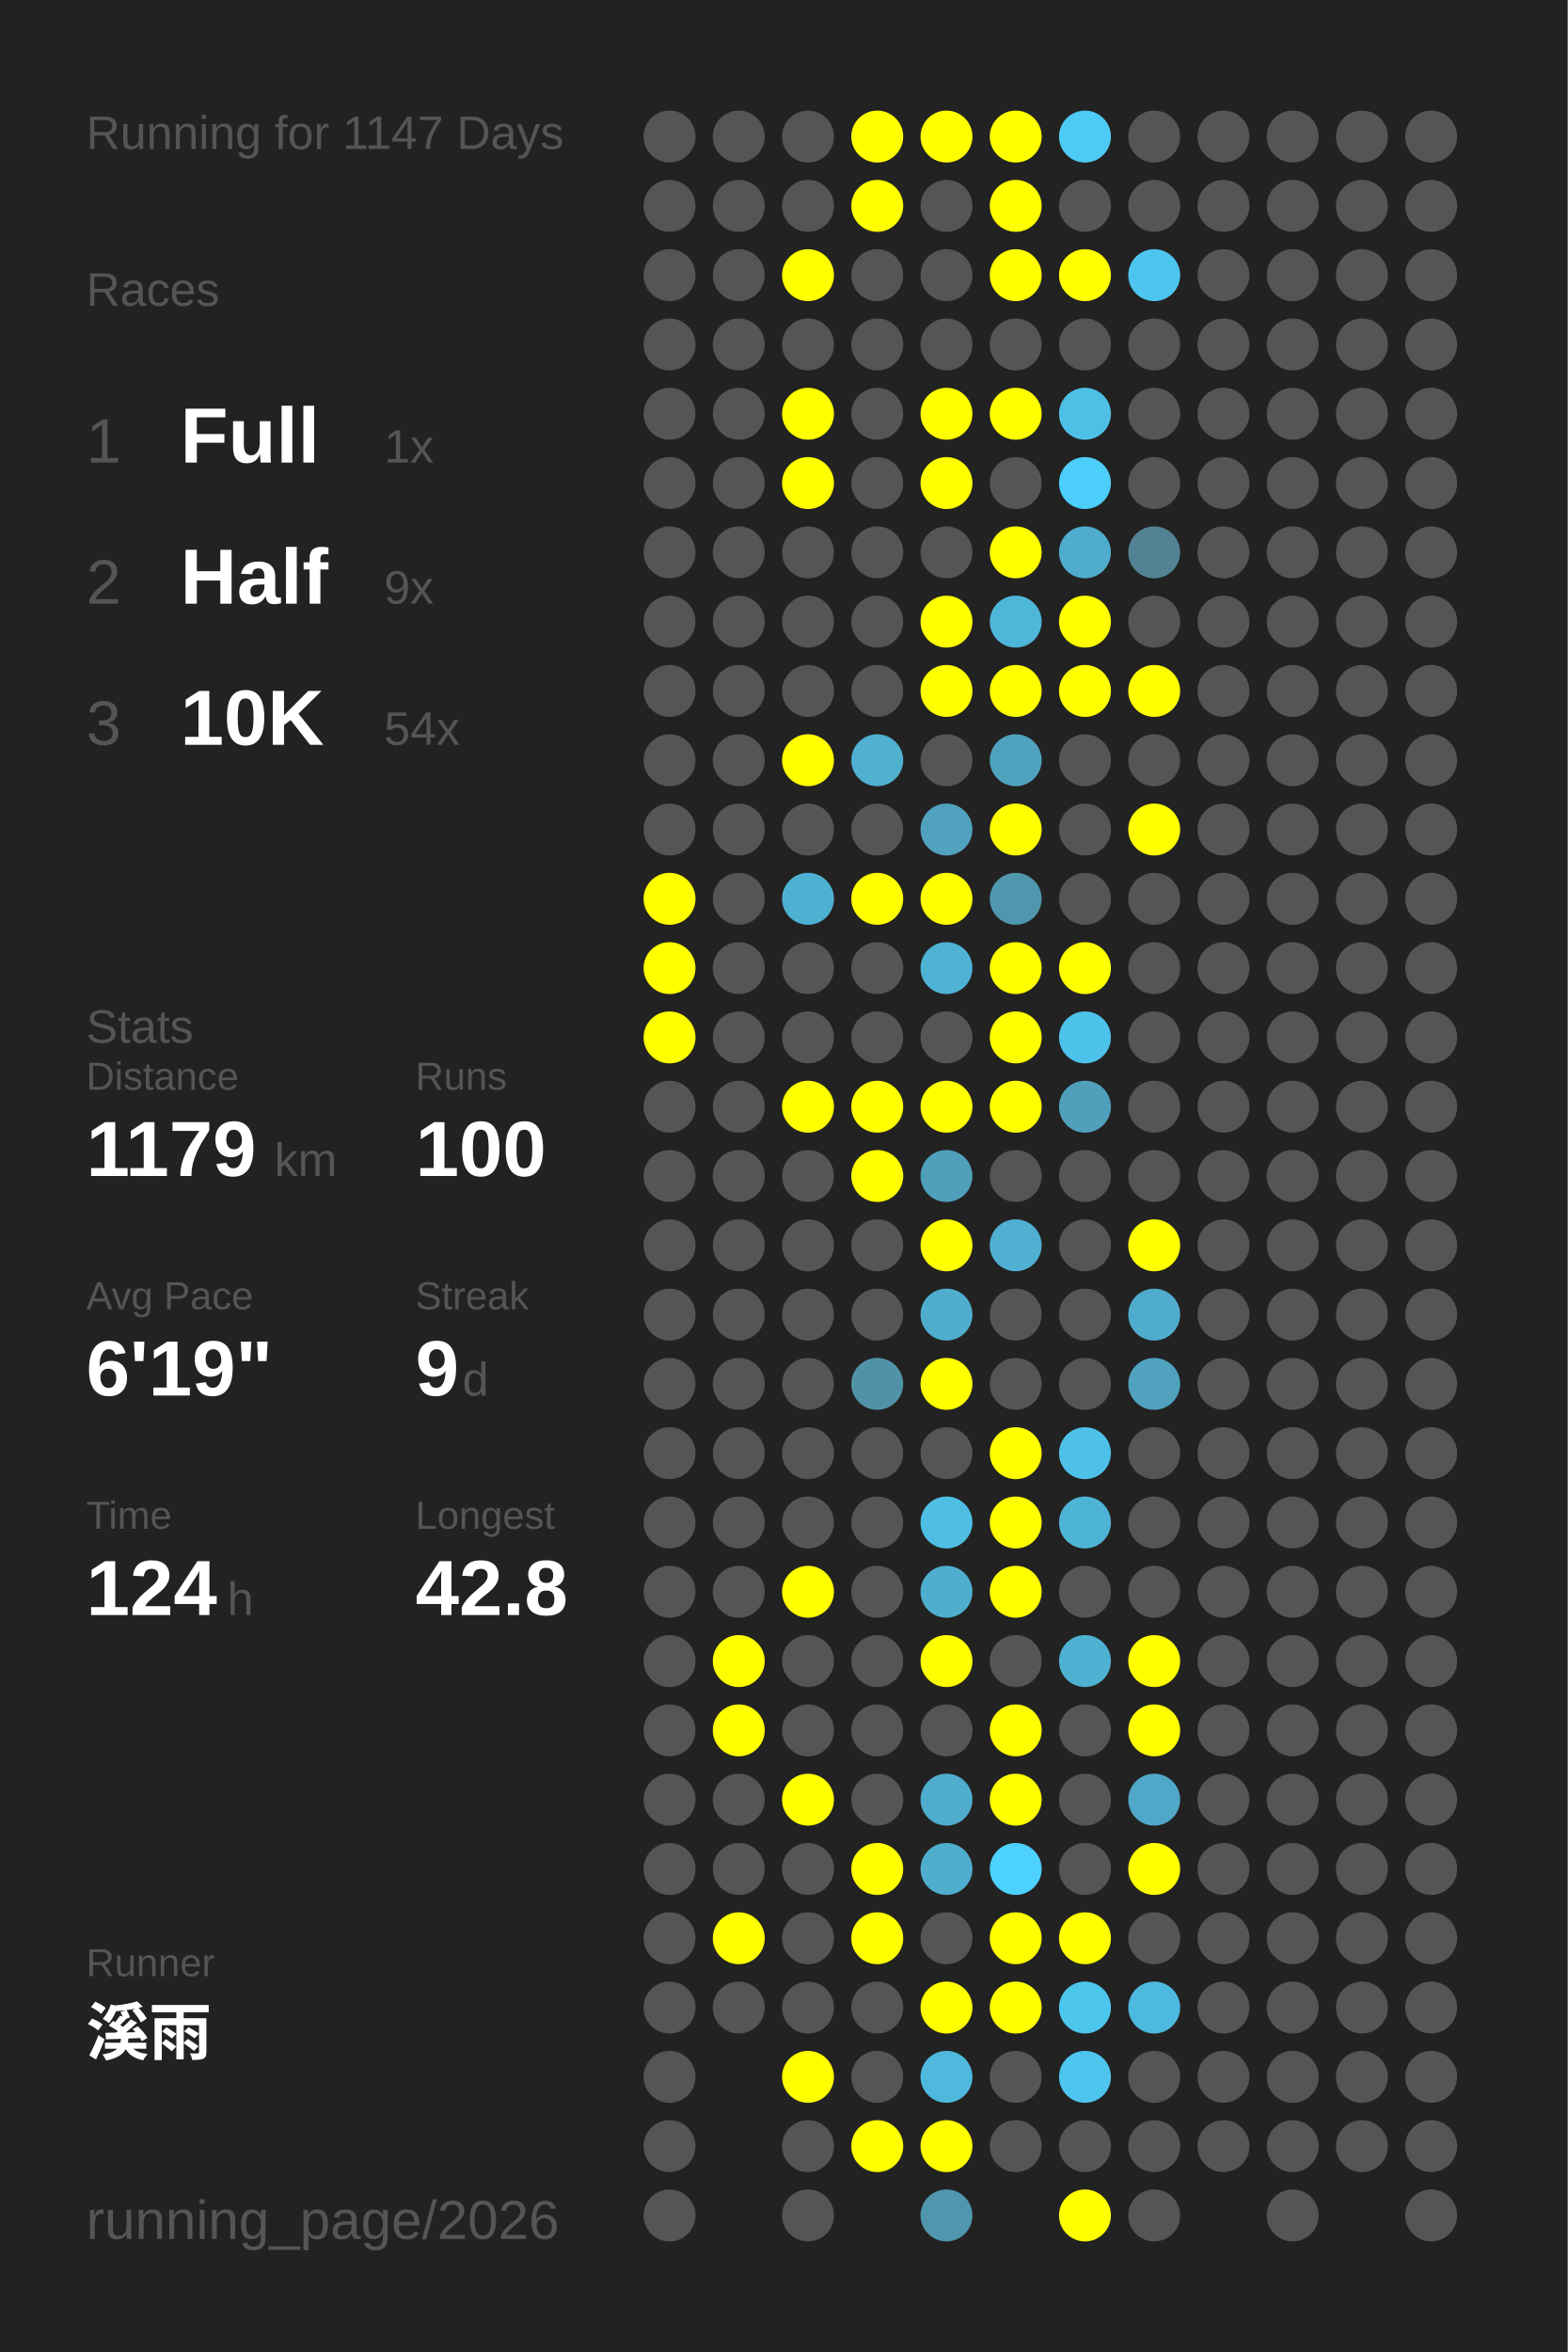
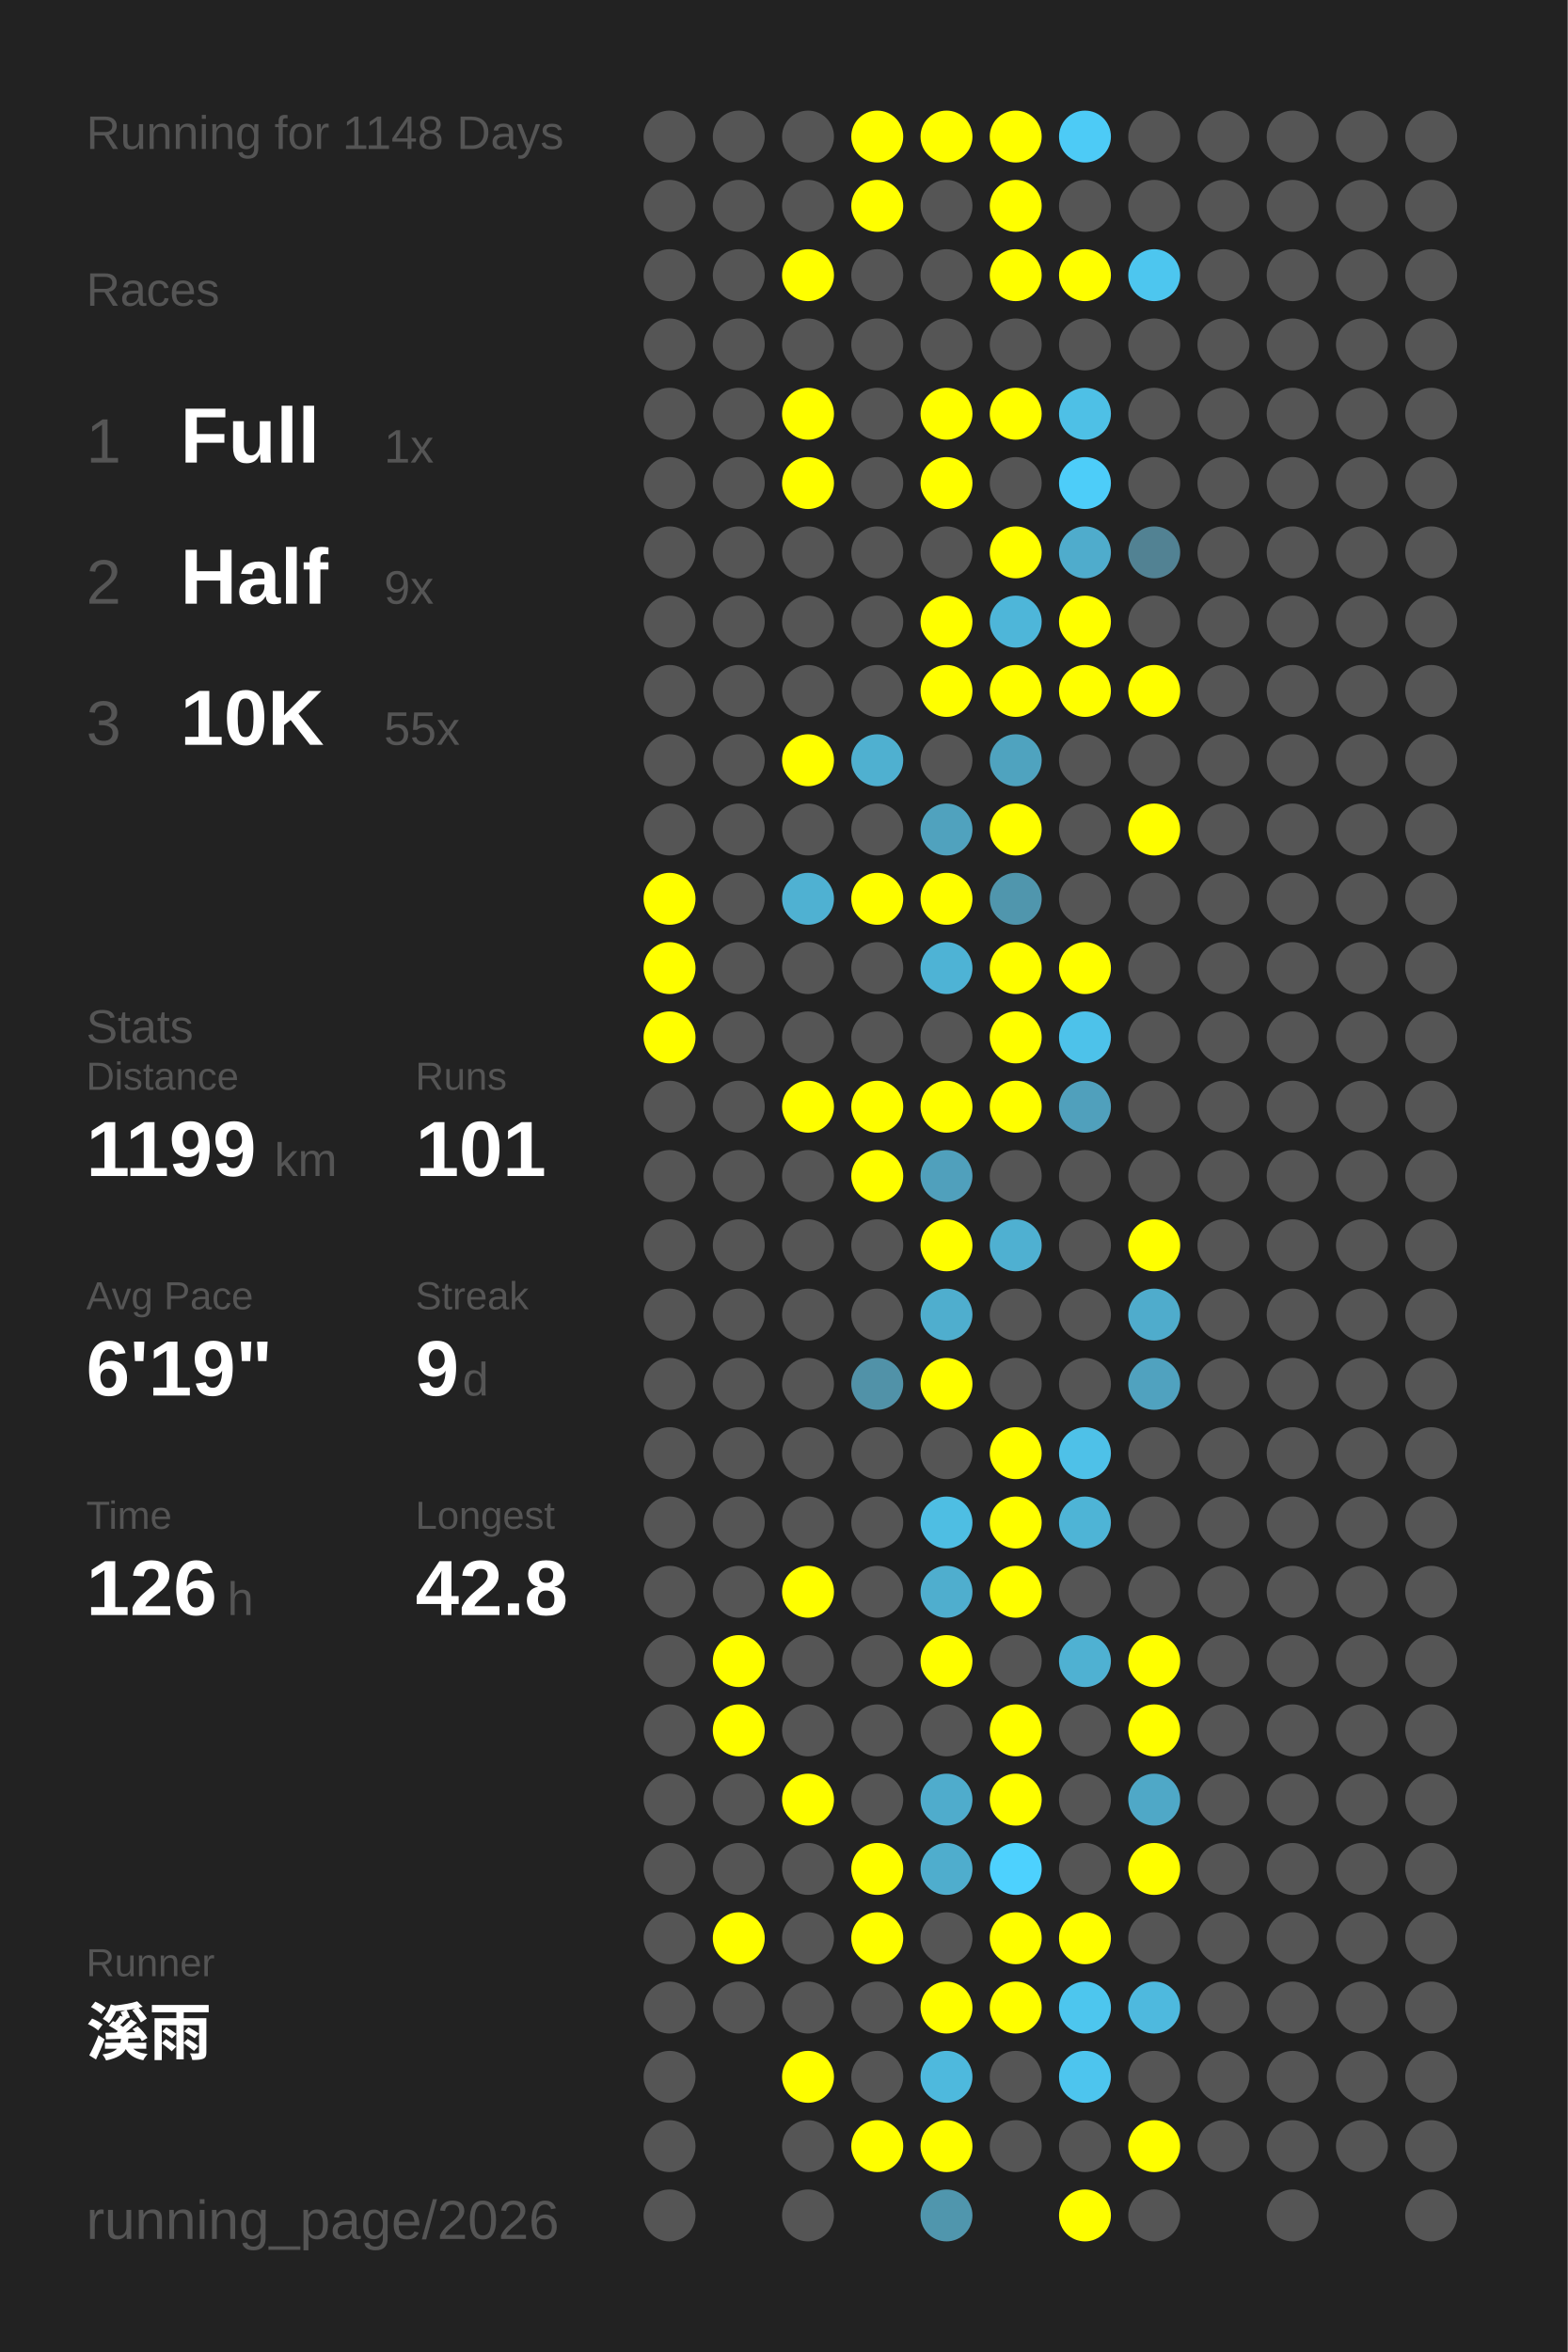
<svg xmlns="http://www.w3.org/2000/svg" baseProfile="full" height="300mm" version="1.1" viewBox="0,0,200,300" width="200mm">
  <defs />
  <rect fill="#222222" height="300" width="200" x="0" y="0" />
-   <text fill="#555555" style="font-size:6px; font-family:Arial;" x="11" y="19">Running for 1147 Days</text>
+   <text fill="#555555" style="font-size:6px; font-family:Arial;" x="11" y="19">Running for 1148 Days</text>
  <text fill="#555555" style="font-size:6px; font-family:Arial;" x="11" y="39">Races</text>
  <text fill="#555555" style="font-size:8px; font-family:Arial;" x="11" y="59">1</text>
  <text fill="#FFFFFF" style="font-size:10px; font-family:Arial; font-weight:bold;" x="23" y="59">Full</text>
  <text fill="#555555" style="font-size:6px; font-family:Arial;" x="49" y="59">1x</text>
  <text fill="#555555" style="font-size:8px; font-family:Arial;" x="11" y="77">2</text>
  <text fill="#FFFFFF" style="font-size:10px; font-family:Arial; font-weight:bold;" x="23" y="77">Half</text>
  <text fill="#555555" style="font-size:6px; font-family:Arial;" x="49" y="77">9x</text>
  <text fill="#555555" style="font-size:8px; font-family:Arial;" x="11" y="95">3</text>
  <text fill="#FFFFFF" style="font-size:10px; font-family:Arial; font-weight:bold;" x="23" y="95">10K</text>
-   <text fill="#555555" style="font-size:6px; font-family:Arial;" x="49" y="95">54x</text>
+   <text fill="#555555" style="font-size:6px; font-family:Arial;" x="49" y="95">55x</text>
  <text fill="#555555" style="font-size:6px; font-family:Arial;" x="11" y="133">Stats</text>
  <text fill="#555555" style="font-size:5px; font-family:Arial;" x="11" y="139">Distance</text>
-   <text fill="#FFFFFF" style="font-size:10px; font-family:Arial; font-weight:bold;" x="11" y="150">1179</text>
+   <text fill="#FFFFFF" style="font-size:10px; font-family:Arial; font-weight:bold;" x="11" y="150">1199</text>
  <text fill="#555555" style="font-size:6px; font-family:Arial;" x="35" y="150">km</text>
  <text fill="#555555" style="font-size:5px; font-family:Arial;" x="53" y="139">Runs</text>
-   <text fill="#FFFFFF" style="font-size:10px; font-family:Arial; font-weight:bold;" x="53" y="150">100</text>
+   <text fill="#FFFFFF" style="font-size:10px; font-family:Arial; font-weight:bold;" x="53" y="150">101</text>
  <text fill="#555555" style="font-size:5px; font-family:Arial;" x="11" y="167">Avg Pace</text>
  <text fill="#FFFFFF" style="font-size:10px; font-family:Arial; font-weight:bold;" x="11" y="178">6'19"</text>
  <text fill="#555555" style="font-size:5px; font-family:Arial;" x="53" y="167">Streak</text>
  <text fill="#FFFFFF" style="font-size:10px; font-family:Arial; font-weight:bold;" x="53" y="178">9</text>
  <text fill="#555555" style="font-size:6px; font-family:Arial;" x="59" y="178">d</text>
  <text fill="#555555" style="font-size:5px; font-family:Arial;" x="11" y="195">Time</text>
-   <text fill="#FFFFFF" style="font-size:10px; font-family:Arial; font-weight:bold;" x="11" y="206">124</text>
+   <text fill="#FFFFFF" style="font-size:10px; font-family:Arial; font-weight:bold;" x="11" y="206">126</text>
  <text fill="#555555" style="font-size:6px; font-family:Arial;" x="29" y="206">h</text>
  <text fill="#555555" style="font-size:5px; font-family:Arial;" x="53" y="195">Longest</text>
  <text fill="#FFFFFF" style="font-size:10px; font-family:Arial; font-weight:bold;" x="53" y="206">42.8</text>
  <text fill="#555555" style="font-size:5px; font-family:Arial;" x="11" y="252.065">Runner</text>
  <text fill="#FFFFFF" style="font-size:8px; font-family:Arial; font-weight:bold;" x="11" y="262.065">溪雨</text>
  <text fill="#555555" style="font-size:7px; font-family:Arial;" x="11" y="285.581">running_page/2026</text>
  <circle cx="85.417" cy="17.419" fill="#555555" r="3.312" />
  <circle cx="85.417" cy="26.258" fill="#555555" r="3.312" />
  <circle cx="85.417" cy="35.097" fill="#555555" r="3.312" />
  <circle cx="85.417" cy="43.935" fill="#555555" r="3.312" />
  <circle cx="85.417" cy="52.774" fill="#555555" r="3.312" />
  <circle cx="85.417" cy="61.613" fill="#555555" r="3.312" />
  <circle cx="85.417" cy="70.452" fill="#555555" r="3.312" />
  <circle cx="85.417" cy="79.29" fill="#555555" r="3.312" />
  <circle cx="85.417" cy="88.129" fill="#555555" r="3.312" />
  <circle cx="85.417" cy="96.968" fill="#555555" r="3.312" />
  <circle cx="85.417" cy="105.806" fill="#555555" r="3.312" />
  <circle cx="85.417" cy="114.645" fill="#FFFF00" r="3.312" />
  <circle cx="85.417" cy="123.484" fill="#FFFF00" r="3.312" />
  <circle cx="85.417" cy="132.323" fill="#FFFF00" r="3.312" />
  <circle cx="85.417" cy="141.161" fill="#555555" r="3.312" />
  <circle cx="85.417" cy="150" fill="#555555" r="3.312" />
  <circle cx="85.417" cy="158.839" fill="#555555" r="3.312" />
  <circle cx="85.417" cy="167.677" fill="#555555" r="3.312" />
  <circle cx="85.417" cy="176.516" fill="#555555" r="3.312" />
  <circle cx="85.417" cy="185.355" fill="#555555" r="3.312" />
  <circle cx="85.417" cy="194.194" fill="#555555" r="3.312" />
  <circle cx="85.417" cy="203.032" fill="#555555" r="3.312" />
  <circle cx="85.417" cy="211.871" fill="#555555" r="3.312" />
  <circle cx="85.417" cy="220.71" fill="#555555" r="3.312" />
  <circle cx="85.417" cy="229.548" fill="#555555" r="3.312" />
  <circle cx="85.417" cy="238.387" fill="#555555" r="3.312" />
  <circle cx="85.417" cy="247.226" fill="#555555" r="3.312" />
  <circle cx="85.417" cy="256.065" fill="#555555" r="3.312" />
  <circle cx="85.417" cy="264.903" fill="#555555" r="3.312" />
  <circle cx="85.417" cy="273.742" fill="#555555" r="3.312" />
  <circle cx="85.417" cy="282.581" fill="#555555" r="3.312" />
  <circle cx="94.25" cy="17.419" fill="#555555" r="3.312" />
  <circle cx="94.25" cy="26.258" fill="#555555" r="3.312" />
  <circle cx="94.25" cy="35.097" fill="#555555" r="3.312" />
  <circle cx="94.25" cy="43.935" fill="#555555" r="3.312" />
  <circle cx="94.25" cy="52.774" fill="#555555" r="3.312" />
  <circle cx="94.25" cy="61.613" fill="#555555" r="3.312" />
  <circle cx="94.25" cy="70.452" fill="#555555" r="3.312" />
  <circle cx="94.25" cy="79.29" fill="#555555" r="3.312" />
  <circle cx="94.25" cy="88.129" fill="#555555" r="3.312" />
  <circle cx="94.25" cy="96.968" fill="#555555" r="3.312" />
  <circle cx="94.25" cy="105.806" fill="#555555" r="3.312" />
  <circle cx="94.25" cy="114.645" fill="#555555" r="3.312" />
  <circle cx="94.25" cy="123.484" fill="#555555" r="3.312" />
  <circle cx="94.25" cy="132.323" fill="#555555" r="3.312" />
  <circle cx="94.25" cy="141.161" fill="#555555" r="3.312" />
  <circle cx="94.25" cy="150" fill="#555555" r="3.312" />
  <circle cx="94.25" cy="158.839" fill="#555555" r="3.312" />
  <circle cx="94.25" cy="167.677" fill="#555555" r="3.312" />
  <circle cx="94.25" cy="176.516" fill="#555555" r="3.312" />
  <circle cx="94.25" cy="185.355" fill="#555555" r="3.312" />
  <circle cx="94.25" cy="194.194" fill="#555555" r="3.312" />
  <circle cx="94.25" cy="203.032" fill="#555555" r="3.312" />
  <circle cx="94.25" cy="211.871" fill="#FFFF00" r="3.312" />
  <circle cx="94.25" cy="220.71" fill="#FFFF00" r="3.312" />
  <circle cx="94.25" cy="229.548" fill="#555555" r="3.312" />
  <circle cx="94.25" cy="238.387" fill="#555555" r="3.312" />
  <circle cx="94.25" cy="247.226" fill="#FFFF00" r="3.312" />
  <circle cx="94.25" cy="256.065" fill="#555555" r="3.312" />
  <circle cx="103.083" cy="17.419" fill="#555555" r="3.312" />
  <circle cx="103.083" cy="26.258" fill="#555555" r="3.312" />
  <circle cx="103.083" cy="35.097" fill="#FFFF00" r="3.312" />
  <circle cx="103.083" cy="43.935" fill="#555555" r="3.312" />
  <circle cx="103.083" cy="52.774" fill="#FFFF00" r="3.312" />
  <circle cx="103.083" cy="61.613" fill="#FFFF00" r="3.312" />
  <circle cx="103.083" cy="70.452" fill="#555555" r="3.312" />
  <circle cx="103.083" cy="79.29" fill="#555555" r="3.312" />
  <circle cx="103.083" cy="88.129" fill="#555555" r="3.312" />
  <circle cx="103.083" cy="96.968" fill="#FFFF00" r="3.312" />
  <circle cx="103.083" cy="105.806" fill="#555555" r="3.312" />
  <circle cx="103.083" cy="114.645" fill="#4fb1d2" r="3.312" />
  <circle cx="103.083" cy="123.484" fill="#555555" r="3.312" />
  <circle cx="103.083" cy="132.323" fill="#555555" r="3.312" />
  <circle cx="103.083" cy="141.161" fill="#FFFF00" r="3.312" />
  <circle cx="103.083" cy="150" fill="#555555" r="3.312" />
  <circle cx="103.083" cy="158.839" fill="#555555" r="3.312" />
  <circle cx="103.083" cy="167.677" fill="#555555" r="3.312" />
  <circle cx="103.083" cy="176.516" fill="#555555" r="3.312" />
  <circle cx="103.083" cy="185.355" fill="#555555" r="3.312" />
  <circle cx="103.083" cy="194.194" fill="#555555" r="3.312" />
  <circle cx="103.083" cy="203.032" fill="#FFFF00" r="3.312" />
  <circle cx="103.083" cy="211.871" fill="#555555" r="3.312" />
  <circle cx="103.083" cy="220.71" fill="#555555" r="3.312" />
  <circle cx="103.083" cy="229.548" fill="#FFFF00" r="3.312" />
  <circle cx="103.083" cy="238.387" fill="#555555" r="3.312" />
  <circle cx="103.083" cy="247.226" fill="#555555" r="3.312" />
  <circle cx="103.083" cy="256.065" fill="#555555" r="3.312" />
  <circle cx="103.083" cy="264.903" fill="#FFFF00" r="3.312" />
  <circle cx="103.083" cy="273.742" fill="#555555" r="3.312" />
  <circle cx="103.083" cy="282.581" fill="#555555" r="3.312" />
  <circle cx="111.917" cy="17.419" fill="#FFFF00" r="3.312" />
  <circle cx="111.917" cy="26.258" fill="#FFFF00" r="3.312" />
  <circle cx="111.917" cy="35.097" fill="#555555" r="3.312" />
  <circle cx="111.917" cy="43.935" fill="#555555" r="3.312" />
  <circle cx="111.917" cy="52.774" fill="#555555" r="3.312" />
  <circle cx="111.917" cy="61.613" fill="#555555" r="3.312" />
  <circle cx="111.917" cy="70.452" fill="#555555" r="3.312" />
  <circle cx="111.917" cy="79.29" fill="#555555" r="3.312" />
  <circle cx="111.917" cy="88.129" fill="#555555" r="3.312" />
  <circle cx="111.917" cy="96.968" fill="#4fb0d0" r="3.312" />
  <circle cx="111.917" cy="105.806" fill="#555555" r="3.312" />
  <circle cx="111.917" cy="114.645" fill="#FFFF00" r="3.312" />
  <circle cx="111.917" cy="123.484" fill="#555555" r="3.312" />
  <circle cx="111.917" cy="132.323" fill="#555555" r="3.312" />
  <circle cx="111.917" cy="141.161" fill="#FFFF00" r="3.312" />
  <circle cx="111.917" cy="150" fill="#FFFF00" r="3.312" />
  <circle cx="111.917" cy="158.839" fill="#555555" r="3.312" />
  <circle cx="111.917" cy="167.677" fill="#555555" r="3.312" />
  <circle cx="111.917" cy="176.516" fill="#5192a8" r="3.312" />
  <circle cx="111.917" cy="185.355" fill="#555555" r="3.312" />
  <circle cx="111.917" cy="194.194" fill="#555555" r="3.312" />
  <circle cx="111.917" cy="203.032" fill="#555555" r="3.312" />
  <circle cx="111.917" cy="211.871" fill="#555555" r="3.312" />
  <circle cx="111.917" cy="220.71" fill="#555555" r="3.312" />
  <circle cx="111.917" cy="229.548" fill="#555555" r="3.312" />
  <circle cx="111.917" cy="238.387" fill="#FFFF00" r="3.312" />
  <circle cx="111.917" cy="247.226" fill="#FFFF00" r="3.312" />
  <circle cx="111.917" cy="256.065" fill="#555555" r="3.312" />
  <circle cx="111.917" cy="264.903" fill="#555555" r="3.312" />
  <circle cx="111.917" cy="273.742" fill="#FFFF00" r="3.312" />
  <circle cx="120.75" cy="17.419" fill="#FFFF00" r="3.312" />
  <circle cx="120.75" cy="26.258" fill="#555555" r="3.312" />
  <circle cx="120.75" cy="35.097" fill="#555555" r="3.312" />
  <circle cx="120.75" cy="43.935" fill="#555555" r="3.312" />
  <circle cx="120.75" cy="52.774" fill="#FFFF00" r="3.312" />
  <circle cx="120.75" cy="61.613" fill="#FFFF00" r="3.312" />
  <circle cx="120.75" cy="70.452" fill="#555555" r="3.312" />
  <circle cx="120.75" cy="79.29" fill="#FFFF00" r="3.312" />
  <circle cx="120.75" cy="88.129" fill="#FFFF00" r="3.312" />
  <circle cx="120.75" cy="96.968" fill="#555555" r="3.312" />
  <circle cx="120.75" cy="105.806" fill="#50a2be" r="3.312" />
  <circle cx="120.75" cy="114.645" fill="#FFFF00" r="3.312" />
  <circle cx="120.75" cy="123.484" fill="#4eb3d5" r="3.312" />
  <circle cx="120.75" cy="132.323" fill="#555555" r="3.312" />
  <circle cx="120.75" cy="141.161" fill="#FFFF00" r="3.312" />
  <circle cx="120.75" cy="150" fill="#50a0bc" r="3.312" />
  <circle cx="120.75" cy="158.839" fill="#FFFF00" r="3.312" />
  <circle cx="120.75" cy="167.677" fill="#4faece" r="3.312" />
  <circle cx="120.75" cy="176.516" fill="#FFFF00" r="3.312" />
  <circle cx="120.75" cy="185.355" fill="#555555" r="3.312" />
  <circle cx="120.75" cy="194.194" fill="#4ebee3" r="3.312" />
  <circle cx="120.75" cy="203.032" fill="#4faece" r="3.312" />
  <circle cx="120.75" cy="211.871" fill="#FFFF00" r="3.312" />
  <circle cx="120.75" cy="220.71" fill="#555555" r="3.312" />
  <circle cx="120.75" cy="229.548" fill="#4faccc" r="3.312" />
  <circle cx="120.75" cy="238.387" fill="#4fadcd" r="3.312" />
  <circle cx="120.75" cy="247.226" fill="#555555" r="3.312" />
  <circle cx="120.75" cy="256.065" fill="#FFFF00" r="3.312" />
  <circle cx="120.75" cy="264.903" fill="#4eb9dd" r="3.312" />
  <circle cx="120.75" cy="273.742" fill="#FFFF00" r="3.312" />
  <circle cx="120.75" cy="282.581" fill="#5096ad" r="3.312" />
  <circle cx="129.583" cy="17.419" fill="#FFFF00" r="3.312" />
  <circle cx="129.583" cy="26.258" fill="#FFFF00" r="3.312" />
  <circle cx="129.583" cy="35.097" fill="#FFFF00" r="3.312" />
  <circle cx="129.583" cy="43.935" fill="#555555" r="3.312" />
  <circle cx="129.583" cy="52.774" fill="#FFFF00" r="3.312" />
  <circle cx="129.583" cy="61.613" fill="#555555" r="3.312" />
  <circle cx="129.583" cy="70.452" fill="#FFFF00" r="3.312" />
  <circle cx="129.583" cy="79.29" fill="#4eb6d9" r="3.312" />
  <circle cx="129.583" cy="88.129" fill="#FFFF00" r="3.312" />
  <circle cx="129.583" cy="96.968" fill="#4fa3bf" r="3.312" />
  <circle cx="129.583" cy="105.806" fill="#FFFF00" r="3.312" />
  <circle cx="129.583" cy="114.645" fill="#5096ad" r="3.312" />
  <circle cx="129.583" cy="123.484" fill="#FFFF00" r="3.312" />
  <circle cx="129.583" cy="132.323" fill="#FFFF00" r="3.312" />
  <circle cx="129.583" cy="141.161" fill="#FFFF00" r="3.312" />
  <circle cx="129.583" cy="150" fill="#555555" r="3.312" />
  <circle cx="129.583" cy="158.839" fill="#4fb0d1" r="3.312" />
  <circle cx="129.583" cy="167.677" fill="#555555" r="3.312" />
  <circle cx="129.583" cy="176.516" fill="#555555" r="3.312" />
  <circle cx="129.583" cy="185.355" fill="#FFFF00" r="3.312" />
  <circle cx="129.583" cy="194.194" fill="#FFFF00" r="3.312" />
  <circle cx="129.583" cy="203.032" fill="#FFFF00" r="3.312" />
  <circle cx="129.583" cy="211.871" fill="#555555" r="3.312" />
  <circle cx="129.583" cy="220.71" fill="#FFFF00" r="3.312" />
  <circle cx="129.583" cy="229.548" fill="#FFFF00" r="3.312" />
  <circle cx="129.583" cy="238.387" fill="#4dd1fe" r="3.312" />
  <circle cx="129.583" cy="247.226" fill="#FFFF00" r="3.312" />
  <circle cx="129.583" cy="256.065" fill="#FFFF00" r="3.312" />
  <circle cx="129.583" cy="264.903" fill="#555555" r="3.312" />
  <circle cx="129.583" cy="273.742" fill="#555555" r="3.312" />
  <circle cx="138.417" cy="17.419" fill="#4dcbf6" r="3.312" />
  <circle cx="138.417" cy="26.258" fill="#555555" r="3.312" />
  <circle cx="138.417" cy="35.097" fill="#FFFF00" r="3.312" />
  <circle cx="138.417" cy="43.935" fill="#555555" r="3.312" />
  <circle cx="138.417" cy="52.774" fill="#4ec0e6" r="3.312" />
  <circle cx="138.417" cy="61.613" fill="#4dcdf9" r="3.312" />
  <circle cx="138.417" cy="70.452" fill="#4faccc" r="3.312" />
  <circle cx="138.417" cy="79.29" fill="#FFFF00" r="3.312" />
  <circle cx="138.417" cy="88.129" fill="#FFFF00" r="3.312" />
  <circle cx="138.417" cy="96.968" fill="#555555" r="3.312" />
  <circle cx="138.417" cy="105.806" fill="#555555" r="3.312" />
  <circle cx="138.417" cy="114.645" fill="#555555" r="3.312" />
  <circle cx="138.417" cy="123.484" fill="#FFFF00" r="3.312" />
  <circle cx="138.417" cy="132.323" fill="#4dc2ea" r="3.312" />
  <circle cx="138.417" cy="141.161" fill="#50a0bc" r="3.312" />
  <circle cx="138.417" cy="150" fill="#555555" r="3.312" />
  <circle cx="138.417" cy="158.839" fill="#555555" r="3.312" />
  <circle cx="138.417" cy="167.677" fill="#555555" r="3.312" />
  <circle cx="138.417" cy="176.516" fill="#555555" r="3.312" />
  <circle cx="138.417" cy="185.355" fill="#4ec1e8" r="3.312" />
  <circle cx="138.417" cy="194.194" fill="#4eb4d6" r="3.312" />
  <circle cx="138.417" cy="203.032" fill="#555555" r="3.312" />
  <circle cx="138.417" cy="211.871" fill="#4fb1d2" r="3.312" />
  <circle cx="138.417" cy="220.71" fill="#555555" r="3.312" />
  <circle cx="138.417" cy="229.548" fill="#555555" r="3.312" />
  <circle cx="138.417" cy="238.387" fill="#555555" r="3.312" />
  <circle cx="138.417" cy="247.226" fill="#FFFF00" r="3.312" />
  <circle cx="138.417" cy="256.065" fill="#4dc6ee" r="3.312" />
  <circle cx="138.417" cy="264.903" fill="#4dc5ee" r="3.312" />
  <circle cx="138.417" cy="273.742" fill="#555555" r="3.312" />
  <circle cx="138.417" cy="282.581" fill="#FFFF00" r="3.312" />
  <circle cx="147.25" cy="17.419" fill="#555555" r="3.312" />
  <circle cx="147.25" cy="26.258" fill="#555555" r="3.312" />
  <circle cx="147.25" cy="35.097" fill="#4dc6ef" r="3.312" />
  <circle cx="147.25" cy="43.935" fill="#555555" r="3.312" />
  <circle cx="147.25" cy="52.774" fill="#555555" r="3.312" />
  <circle cx="147.25" cy="61.613" fill="#555555" r="3.312" />
  <circle cx="147.25" cy="70.452" fill="#528293" r="3.312" />
  <circle cx="147.25" cy="79.29" fill="#555555" r="3.312" />
  <circle cx="147.25" cy="88.129" fill="#FFFF00" r="3.312" />
  <circle cx="147.25" cy="96.968" fill="#555555" r="3.312" />
  <circle cx="147.25" cy="105.806" fill="#FFFF00" r="3.312" />
  <circle cx="147.25" cy="114.645" fill="#555555" r="3.312" />
  <circle cx="147.25" cy="123.484" fill="#555555" r="3.312" />
  <circle cx="147.25" cy="132.323" fill="#555555" r="3.312" />
  <circle cx="147.25" cy="141.161" fill="#555555" r="3.312" />
  <circle cx="147.25" cy="150" fill="#555555" r="3.312" />
  <circle cx="147.25" cy="158.839" fill="#FFFF00" r="3.312" />
  <circle cx="147.25" cy="167.677" fill="#4faccc" r="3.312" />
  <circle cx="147.25" cy="176.516" fill="#50a2bf" r="3.312" />
  <circle cx="147.25" cy="185.355" fill="#555555" r="3.312" />
  <circle cx="147.25" cy="194.194" fill="#555555" r="3.312" />
  <circle cx="147.25" cy="203.032" fill="#555555" r="3.312" />
  <circle cx="147.25" cy="211.871" fill="#FFFF00" r="3.312" />
  <circle cx="147.25" cy="220.71" fill="#FFFF00" r="3.312" />
  <circle cx="147.25" cy="229.548" fill="#4fa8c7" r="3.312" />
  <circle cx="147.25" cy="238.387" fill="#FFFF00" r="3.312" />
  <circle cx="147.25" cy="247.226" fill="#555555" r="3.312" />
  <circle cx="147.25" cy="256.065" fill="#4eb9de" r="3.312" />
  <circle cx="147.25" cy="264.903" fill="#555555" r="3.312" />
-   <circle cx="147.25" cy="273.742" fill="#555555" r="3.312" />
+   <circle cx="147.25" cy="273.742" fill="#FFFF00" r="3.312" />
  <circle cx="147.25" cy="282.581" fill="#555555" r="3.312" />
  <circle cx="156.083" cy="17.419" fill="#555555" r="3.312" />
  <circle cx="156.083" cy="26.258" fill="#555555" r="3.312" />
  <circle cx="156.083" cy="35.097" fill="#555555" r="3.312" />
  <circle cx="156.083" cy="43.935" fill="#555555" r="3.312" />
  <circle cx="156.083" cy="52.774" fill="#555555" r="3.312" />
  <circle cx="156.083" cy="61.613" fill="#555555" r="3.312" />
  <circle cx="156.083" cy="70.452" fill="#555555" r="3.312" />
  <circle cx="156.083" cy="79.29" fill="#555555" r="3.312" />
  <circle cx="156.083" cy="88.129" fill="#555555" r="3.312" />
  <circle cx="156.083" cy="96.968" fill="#555555" r="3.312" />
  <circle cx="156.083" cy="105.806" fill="#555555" r="3.312" />
  <circle cx="156.083" cy="114.645" fill="#555555" r="3.312" />
  <circle cx="156.083" cy="123.484" fill="#555555" r="3.312" />
  <circle cx="156.083" cy="132.323" fill="#555555" r="3.312" />
  <circle cx="156.083" cy="141.161" fill="#555555" r="3.312" />
  <circle cx="156.083" cy="150" fill="#555555" r="3.312" />
  <circle cx="156.083" cy="158.839" fill="#555555" r="3.312" />
  <circle cx="156.083" cy="167.677" fill="#555555" r="3.312" />
  <circle cx="156.083" cy="176.516" fill="#555555" r="3.312" />
  <circle cx="156.083" cy="185.355" fill="#555555" r="3.312" />
  <circle cx="156.083" cy="194.194" fill="#555555" r="3.312" />
  <circle cx="156.083" cy="203.032" fill="#555555" r="3.312" />
  <circle cx="156.083" cy="211.871" fill="#555555" r="3.312" />
  <circle cx="156.083" cy="220.71" fill="#555555" r="3.312" />
  <circle cx="156.083" cy="229.548" fill="#555555" r="3.312" />
  <circle cx="156.083" cy="238.387" fill="#555555" r="3.312" />
  <circle cx="156.083" cy="247.226" fill="#555555" r="3.312" />
  <circle cx="156.083" cy="256.065" fill="#555555" r="3.312" />
  <circle cx="156.083" cy="264.903" fill="#555555" r="3.312" />
  <circle cx="156.083" cy="273.742" fill="#555555" r="3.312" />
  <circle cx="164.917" cy="17.419" fill="#555555" r="3.312" />
  <circle cx="164.917" cy="26.258" fill="#555555" r="3.312" />
  <circle cx="164.917" cy="35.097" fill="#555555" r="3.312" />
  <circle cx="164.917" cy="43.935" fill="#555555" r="3.312" />
  <circle cx="164.917" cy="52.774" fill="#555555" r="3.312" />
  <circle cx="164.917" cy="61.613" fill="#555555" r="3.312" />
  <circle cx="164.917" cy="70.452" fill="#555555" r="3.312" />
  <circle cx="164.917" cy="79.29" fill="#555555" r="3.312" />
  <circle cx="164.917" cy="88.129" fill="#555555" r="3.312" />
  <circle cx="164.917" cy="96.968" fill="#555555" r="3.312" />
  <circle cx="164.917" cy="105.806" fill="#555555" r="3.312" />
  <circle cx="164.917" cy="114.645" fill="#555555" r="3.312" />
  <circle cx="164.917" cy="123.484" fill="#555555" r="3.312" />
  <circle cx="164.917" cy="132.323" fill="#555555" r="3.312" />
  <circle cx="164.917" cy="141.161" fill="#555555" r="3.312" />
  <circle cx="164.917" cy="150" fill="#555555" r="3.312" />
  <circle cx="164.917" cy="158.839" fill="#555555" r="3.312" />
  <circle cx="164.917" cy="167.677" fill="#555555" r="3.312" />
  <circle cx="164.917" cy="176.516" fill="#555555" r="3.312" />
  <circle cx="164.917" cy="185.355" fill="#555555" r="3.312" />
  <circle cx="164.917" cy="194.194" fill="#555555" r="3.312" />
  <circle cx="164.917" cy="203.032" fill="#555555" r="3.312" />
  <circle cx="164.917" cy="211.871" fill="#555555" r="3.312" />
  <circle cx="164.917" cy="220.71" fill="#555555" r="3.312" />
  <circle cx="164.917" cy="229.548" fill="#555555" r="3.312" />
  <circle cx="164.917" cy="238.387" fill="#555555" r="3.312" />
  <circle cx="164.917" cy="247.226" fill="#555555" r="3.312" />
  <circle cx="164.917" cy="256.065" fill="#555555" r="3.312" />
  <circle cx="164.917" cy="264.903" fill="#555555" r="3.312" />
  <circle cx="164.917" cy="273.742" fill="#555555" r="3.312" />
  <circle cx="164.917" cy="282.581" fill="#555555" r="3.312" />
  <circle cx="173.75" cy="17.419" fill="#555555" r="3.312" />
  <circle cx="173.75" cy="26.258" fill="#555555" r="3.312" />
  <circle cx="173.75" cy="35.097" fill="#555555" r="3.312" />
  <circle cx="173.75" cy="43.935" fill="#555555" r="3.312" />
  <circle cx="173.75" cy="52.774" fill="#555555" r="3.312" />
  <circle cx="173.75" cy="61.613" fill="#555555" r="3.312" />
  <circle cx="173.75" cy="70.452" fill="#555555" r="3.312" />
  <circle cx="173.75" cy="79.29" fill="#555555" r="3.312" />
  <circle cx="173.75" cy="88.129" fill="#555555" r="3.312" />
  <circle cx="173.75" cy="96.968" fill="#555555" r="3.312" />
  <circle cx="173.75" cy="105.806" fill="#555555" r="3.312" />
  <circle cx="173.75" cy="114.645" fill="#555555" r="3.312" />
  <circle cx="173.75" cy="123.484" fill="#555555" r="3.312" />
  <circle cx="173.75" cy="132.323" fill="#555555" r="3.312" />
  <circle cx="173.75" cy="141.161" fill="#555555" r="3.312" />
  <circle cx="173.75" cy="150" fill="#555555" r="3.312" />
  <circle cx="173.75" cy="158.839" fill="#555555" r="3.312" />
  <circle cx="173.75" cy="167.677" fill="#555555" r="3.312" />
  <circle cx="173.75" cy="176.516" fill="#555555" r="3.312" />
  <circle cx="173.75" cy="185.355" fill="#555555" r="3.312" />
  <circle cx="173.75" cy="194.194" fill="#555555" r="3.312" />
  <circle cx="173.75" cy="203.032" fill="#555555" r="3.312" />
  <circle cx="173.75" cy="211.871" fill="#555555" r="3.312" />
  <circle cx="173.75" cy="220.71" fill="#555555" r="3.312" />
  <circle cx="173.75" cy="229.548" fill="#555555" r="3.312" />
  <circle cx="173.75" cy="238.387" fill="#555555" r="3.312" />
  <circle cx="173.75" cy="247.226" fill="#555555" r="3.312" />
  <circle cx="173.75" cy="256.065" fill="#555555" r="3.312" />
  <circle cx="173.75" cy="264.903" fill="#555555" r="3.312" />
  <circle cx="173.75" cy="273.742" fill="#555555" r="3.312" />
  <circle cx="182.583" cy="17.419" fill="#555555" r="3.312" />
  <circle cx="182.583" cy="26.258" fill="#555555" r="3.312" />
  <circle cx="182.583" cy="35.097" fill="#555555" r="3.312" />
  <circle cx="182.583" cy="43.935" fill="#555555" r="3.312" />
  <circle cx="182.583" cy="52.774" fill="#555555" r="3.312" />
  <circle cx="182.583" cy="61.613" fill="#555555" r="3.312" />
  <circle cx="182.583" cy="70.452" fill="#555555" r="3.312" />
  <circle cx="182.583" cy="79.29" fill="#555555" r="3.312" />
  <circle cx="182.583" cy="88.129" fill="#555555" r="3.312" />
  <circle cx="182.583" cy="96.968" fill="#555555" r="3.312" />
  <circle cx="182.583" cy="105.806" fill="#555555" r="3.312" />
  <circle cx="182.583" cy="114.645" fill="#555555" r="3.312" />
  <circle cx="182.583" cy="123.484" fill="#555555" r="3.312" />
  <circle cx="182.583" cy="132.323" fill="#555555" r="3.312" />
  <circle cx="182.583" cy="141.161" fill="#555555" r="3.312" />
  <circle cx="182.583" cy="150" fill="#555555" r="3.312" />
  <circle cx="182.583" cy="158.839" fill="#555555" r="3.312" />
  <circle cx="182.583" cy="167.677" fill="#555555" r="3.312" />
  <circle cx="182.583" cy="176.516" fill="#555555" r="3.312" />
  <circle cx="182.583" cy="185.355" fill="#555555" r="3.312" />
  <circle cx="182.583" cy="194.194" fill="#555555" r="3.312" />
  <circle cx="182.583" cy="203.032" fill="#555555" r="3.312" />
  <circle cx="182.583" cy="211.871" fill="#555555" r="3.312" />
  <circle cx="182.583" cy="220.71" fill="#555555" r="3.312" />
  <circle cx="182.583" cy="229.548" fill="#555555" r="3.312" />
  <circle cx="182.583" cy="238.387" fill="#555555" r="3.312" />
  <circle cx="182.583" cy="247.226" fill="#555555" r="3.312" />
  <circle cx="182.583" cy="256.065" fill="#555555" r="3.312" />
  <circle cx="182.583" cy="264.903" fill="#555555" r="3.312" />
  <circle cx="182.583" cy="273.742" fill="#555555" r="3.312" />
  <circle cx="182.583" cy="282.581" fill="#555555" r="3.312" />
</svg>
